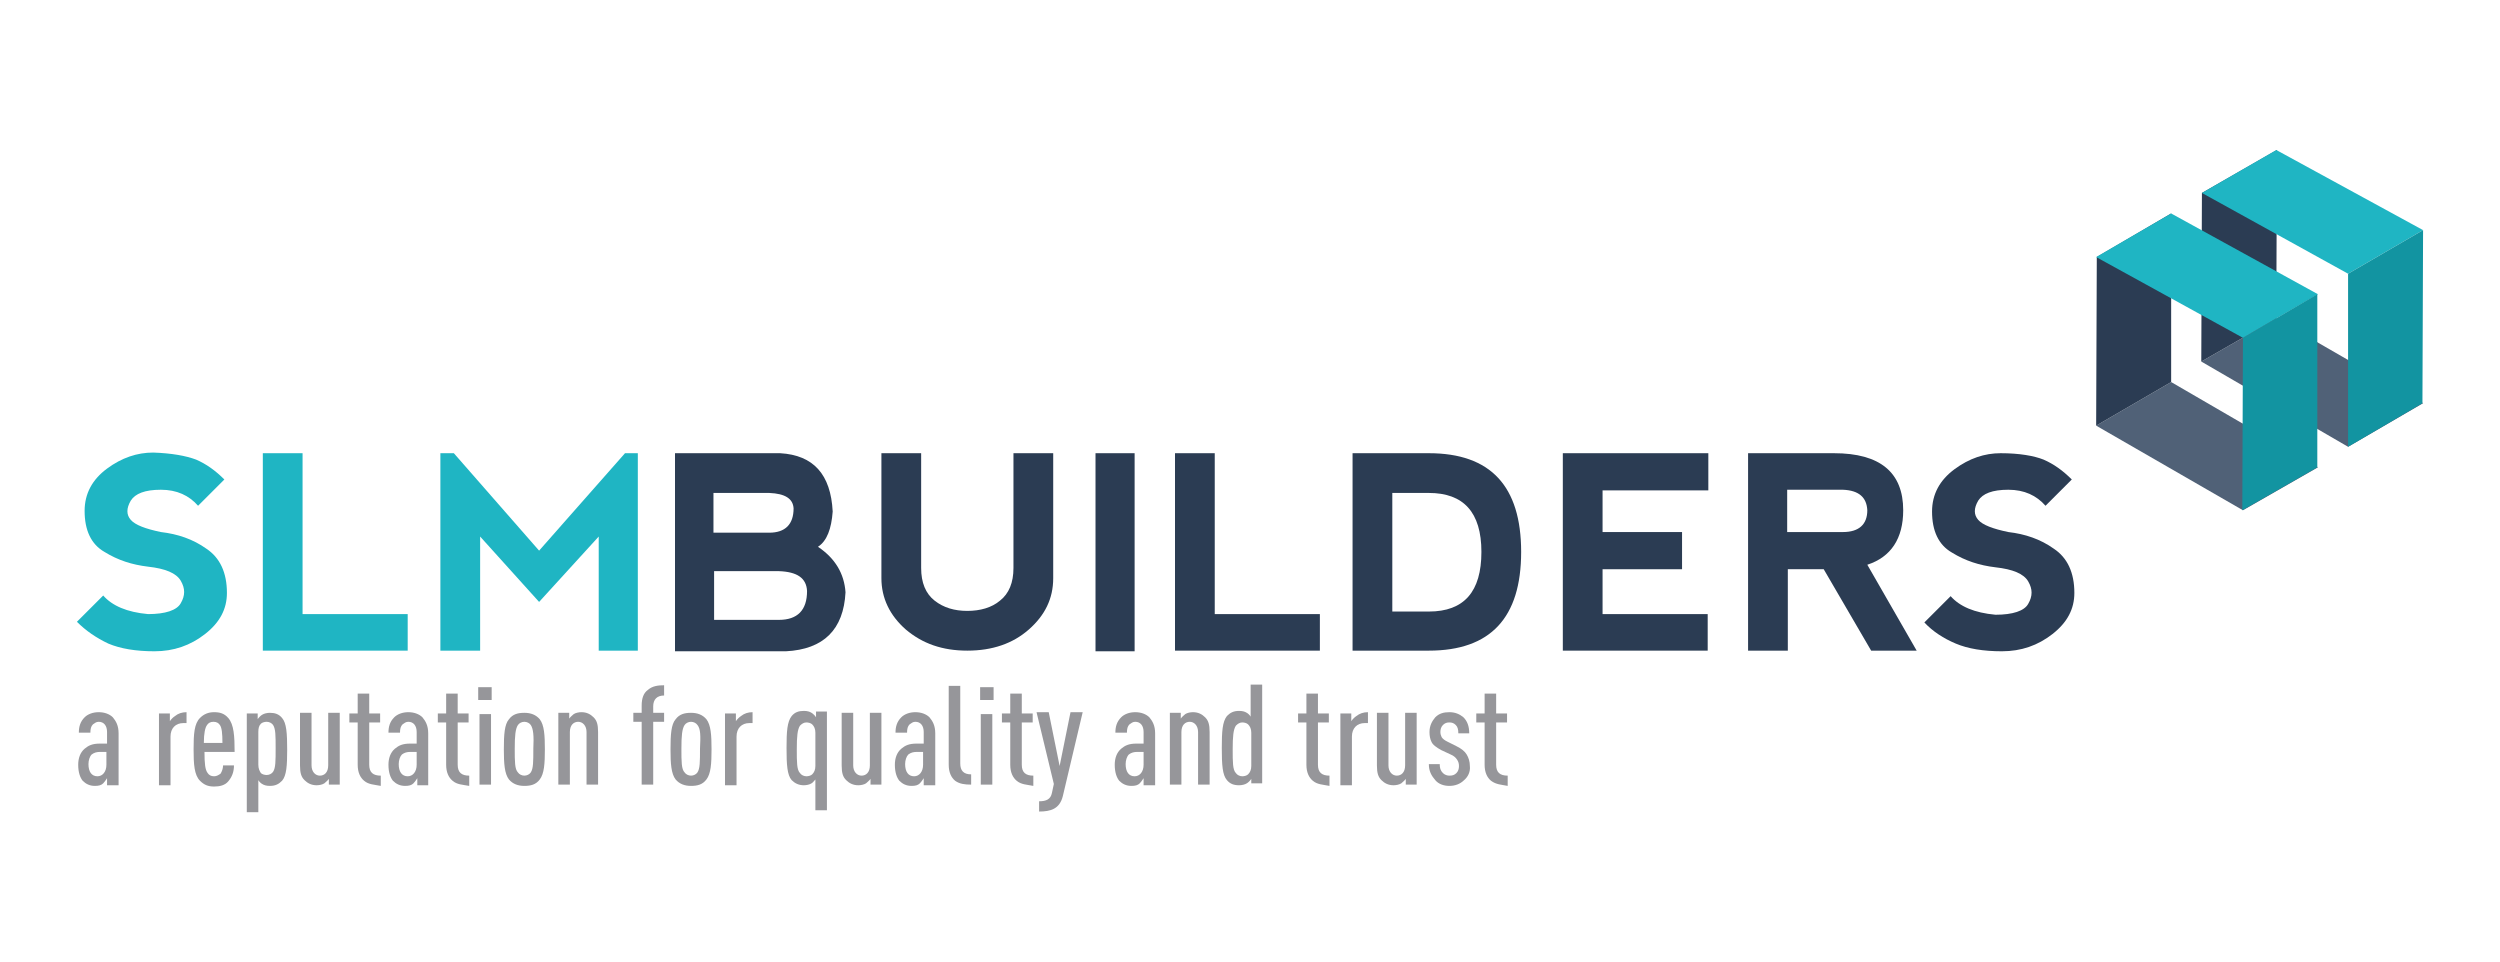
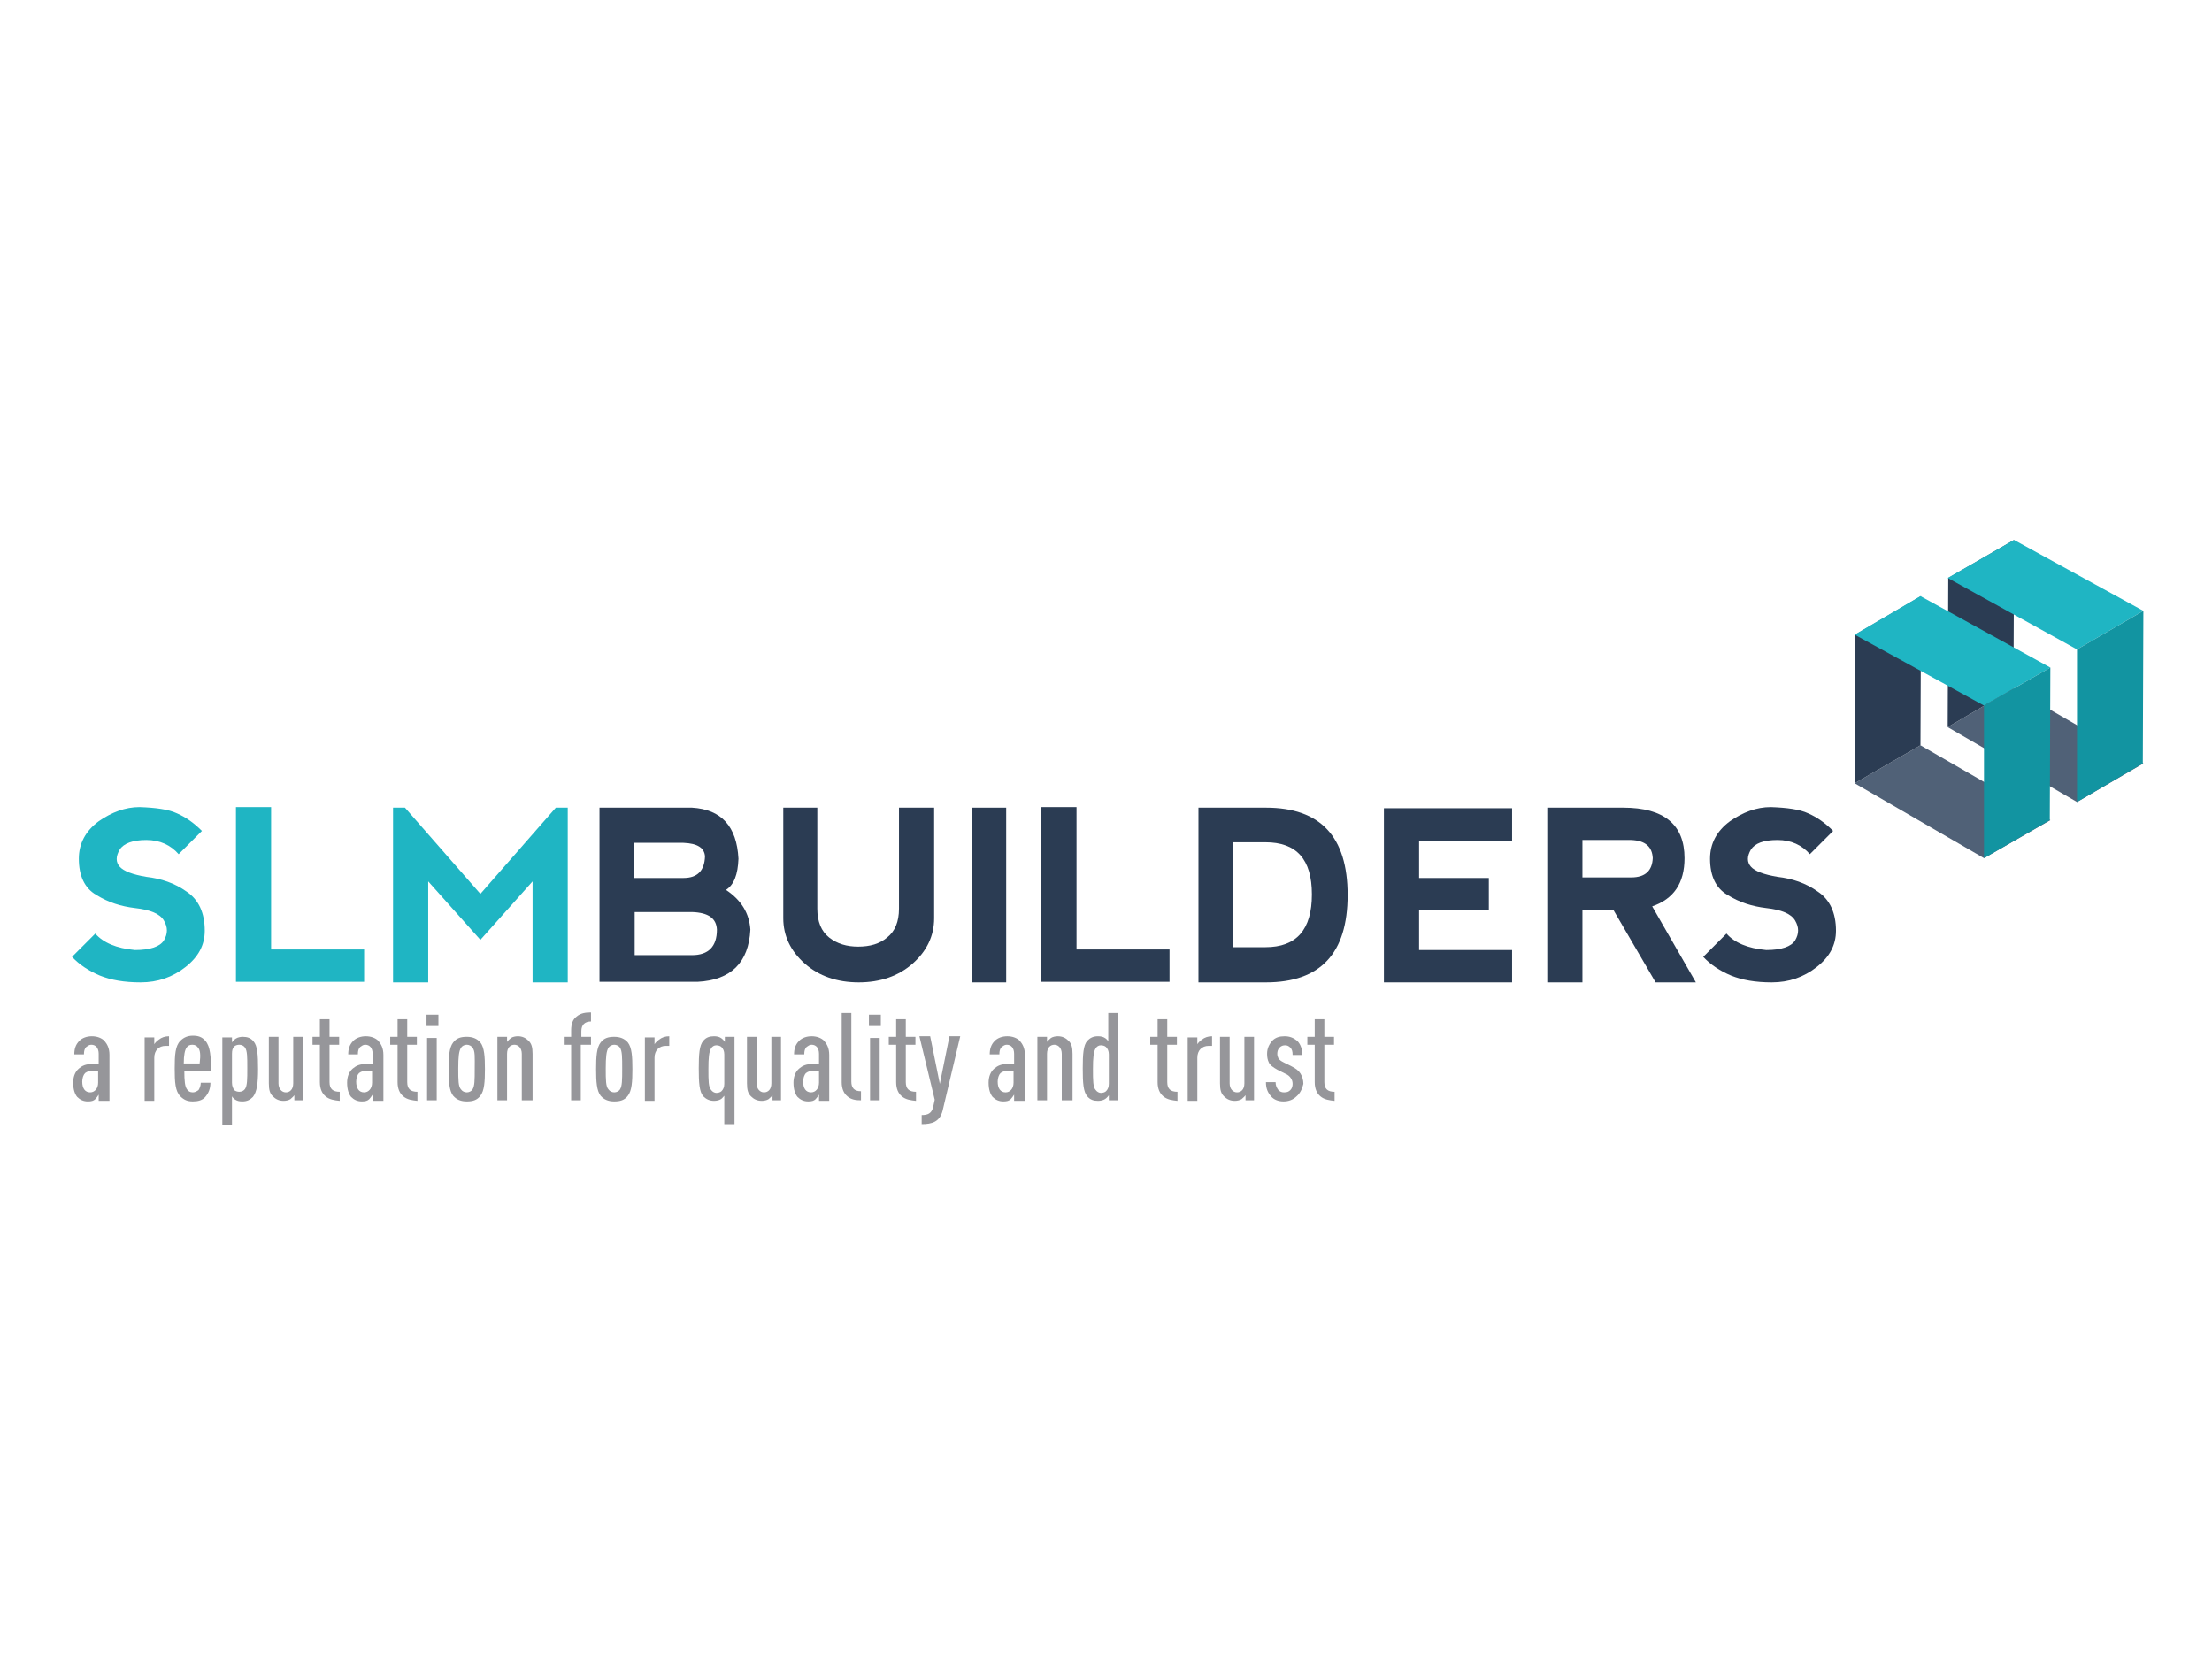
- <svg xmlns="http://www.w3.org/2000/svg" version="1.1" id="sponsor-logo_slm-builders" x="0px" y="0px" width="390px" height="150px" viewBox="0 0 390 150" enable-background="new 0 0 390 150" xml:space="preserve">
-   <polygon fill="#506177" points="343.4,56.4 355.1,49.7 378,62.9 366.3,69.7 " />
-   <polygon fill="#2B3C53" points="343.5,30.1 355.2,23.4 355.1,49.7 343.4,56.4 " />
-   <polygon fill="#1FB5C3" points="343.5,30.1 355.1,23.4 378,35.9 366.3,42.7 " />
-   <polygon fill="#1294A1" points="366.3,42.7 378,35.9 377.9,62.9 366.3,69.7 " />
-   <polygon fill="#506177" points="327,66.4 338.7,59.6 361.6,72.9 349.9,79.6 " />
-   <polygon fill="#2B3C53" points="327.1,40.1 338.7,33.3 338.7,59.6 327,66.4 " />
-   <polygon fill="#1FB5C3" points="327,40.1 338.7,33.3 361.6,45.9 349.9,52.7 " />
-   <polygon fill="#1294A1" points="349.9,52.7 361.5,45.9 361.5,72.9 349.8,79.6 " />
+ <svg xmlns="http://www.w3.org/2000/svg" version="1.1" id="SLM_Builders" x="0px" y="0px" viewBox="0 0 390 292.5" enable-background="new 0 0 390 292.5" xml:space="preserve">
  <g>
-     <path fill="#1FB5C3" d="M30.6,71.7c1.6,0.7,3,1.7,4.4,3.1l-4.1,4.1c-1.4-1.6-3.3-2.5-5.8-2.5c-2.5,0-4,0.6-4.7,1.7   c-0.7,1.2-0.7,2.2,0,3c0.7,0.8,2.3,1.4,4.7,1.9c2.6,0.3,5,1.1,7.1,2.6c2.1,1.4,3.2,3.7,3.2,6.9c0,2.5-1.1,4.6-3.4,6.4   c-2.3,1.8-4.9,2.7-7.9,2.7c-2.9,0-5.3-0.4-7.2-1.2C15,99.5,13.4,98.4,12,97l4.1-4.1c1.4,1.6,3.7,2.6,7,2.9c2.7,0,4.5-0.6,5.1-1.7   c0.7-1.2,0.7-2.3,0-3.5c-0.7-1.2-2.4-1.9-5.1-2.2c-2.5-0.3-4.7-1-6.8-2.3c-2.1-1.2-3.1-3.4-3.1-6.4c0-2.7,1.2-4.9,3.5-6.6   c2.3-1.7,4.7-2.5,7.2-2.5C26.8,70.7,29,71.1,30.6,71.7" />
-     <polygon fill="#1FB5C3" points="47.2,70.7 47.2,95.8 63.6,95.8 63.6,101.5 41,101.5 41,70.7  " />
-     <polygon fill="#1FB5C3" points="68.7,101.5 68.7,70.7 70.8,70.7 84.1,85.9 97.5,70.7 99.5,70.7 99.5,101.5 93.4,101.5 93.4,83.7    84.1,93.9 74.9,83.7 74.9,101.5  " />
-     <path fill="#2B3C53" d="M127.6,85.3c2.7,1.8,4.1,4.2,4.3,7.1c-0.3,5.8-3.4,8.9-9.3,9.2l-17.3,0V70.7h16.4c5.2,0.3,7.9,3.3,8.2,9.1   C129.7,82.5,129,84.4,127.6,85.3 M111.4,83.1h8.6c2.5,0,3.8-1.3,3.8-3.8c-0.1-1.5-1.3-2.3-3.8-2.4h-8.7V83.1z M111.4,96.7h10.1   c2.9,0,4.4-1.5,4.4-4.5c-0.1-2-1.5-3-4.4-3.1h-10.1V96.7z" />
-     <path fill="#2B3C53" d="M143.7,70.7v17.9c0,2.3,0.7,4,2.1,5.1c1.4,1.1,3.1,1.6,5.1,1.6s3.8-0.5,5.1-1.6c1.4-1.1,2.1-2.8,2.1-5.1   V70.7h6.2v19.5c0,3.2-1.3,5.8-3.8,8c-2.5,2.2-5.7,3.3-9.6,3.3s-7-1.1-9.6-3.3c-2.5-2.2-3.8-4.9-3.8-8V70.7H143.7z" />
-     <rect x="170.9" y="70.7" fill="#2B3C53" width="6.1" height="30.9" />
-     <polygon fill="#2B3C53" points="189.5,70.7 189.5,95.8 205.9,95.8 205.9,101.5 183.3,101.5 183.3,70.7  " />
-     <path fill="#2B3C53" d="M211,101.5V70.7h11.9c9.6,0,14.4,5.1,14.4,15.4c0,10.3-4.8,15.4-14.4,15.4H211z M222.9,95.4   c5.5,0,8.2-3.1,8.2-9.3c0-6.2-2.8-9.2-8.2-9.2h-5.7v18.5H222.9z" />
-     <polygon fill="#2B3C53" points="243.8,101.5 243.8,70.7 266.5,70.7 266.5,76.5 250,76.5 250,83 262.4,83 262.4,88.8 250,88.8    250,95.8 266.4,95.8 266.4,101.5  " />
-     <path fill="#2B3C53" d="M291.3,88.1l7.7,13.4h-7.1l-7.4-12.7h-5.6v12.7h-6.2V70.7h13.4c7.2,0,10.8,3,10.8,8.9   C296.9,84,295,86.9,291.3,88.1 M278.9,83h8.6c2.5,0,3.8-1.2,3.8-3.4c-0.1-2-1.3-3.1-3.8-3.2h-8.7V83z" />
-     <path fill="#2B3C53" d="M318.8,71.7c1.6,0.7,3,1.7,4.4,3.1l-4.1,4.1c-1.4-1.6-3.3-2.5-5.8-2.5c-2.5,0-4,0.6-4.7,1.7   c-0.7,1.2-0.7,2.2,0,3c0.7,0.8,2.3,1.4,4.7,1.9c2.6,0.3,5,1.1,7.1,2.6c2.1,1.4,3.2,3.7,3.2,6.9c0,2.5-1.1,4.6-3.4,6.4   c-2.3,1.8-4.9,2.7-7.9,2.7c-2.9,0-5.3-0.4-7.2-1.2c-1.9-0.8-3.6-1.9-4.9-3.3l4.1-4.1c1.4,1.6,3.7,2.6,7,2.9c2.7,0,4.5-0.6,5.1-1.7   c0.7-1.2,0.7-2.3,0-3.5c-0.7-1.2-2.4-1.9-5.1-2.2c-2.5-0.3-4.7-1-6.8-2.3c-2.1-1.2-3.1-3.4-3.1-6.4c0-2.7,1.2-4.9,3.5-6.6   c2.3-1.7,4.7-2.5,7.2-2.5C315,70.7,317.3,71.1,318.8,71.7" />
-     <path fill="#96969A" d="M16.7,122.4v-1c-0.2,0.3-0.4,0.6-0.6,0.8c-0.3,0.3-0.7,0.4-1.3,0.4c-0.8,0-1.4-0.3-1.9-0.8   c-0.4-0.5-0.7-1.3-0.7-2.5c0-1,0.3-1.9,1-2.5c0.6-0.5,1.2-0.8,2.4-0.8h1.1v-1.8c0-1-0.5-1.6-1.3-1.6c-0.4,0-0.6,0.2-0.9,0.4   c-0.3,0.3-0.4,0.7-0.4,1.3h-1.8c0-0.9,0.2-1.7,0.9-2.4c0.5-0.5,1.3-0.8,2.2-0.8c0.9,0,1.7,0.3,2.2,0.8c0.5,0.6,0.9,1.3,0.9,2.5v8.1   H16.7z M16.6,117.3h-1c-0.5,0-0.9,0.1-1.3,0.4c-0.3,0.3-0.5,0.9-0.5,1.5c0,1.2,0.5,1.9,1.4,1.9c0.8,0,1.4-0.7,1.4-1.8V117.3z" />
-     <path fill="#96969A" d="M28.6,112.8c-1.2,0-2,0.8-2,2.1v7.6h-1.8v-11.2h1.7v1.2c0.2-0.3,0.5-0.6,0.8-0.8c0.5-0.4,1.1-0.6,1.8-0.6   v1.7H28.6z" />
-     <path fill="#96969A" d="M31.9,117.3c0,1.8,0.1,2.8,0.5,3.3c0.2,0.3,0.5,0.5,1,0.5c0.4,0,0.7-0.2,1-0.4c0.2-0.3,0.4-0.8,0.4-1.3h1.7   c0,1-0.3,1.8-0.9,2.5c-0.5,0.6-1.3,0.8-2.2,0.8c-1,0-1.6-0.3-2.2-0.9c-0.9-0.9-1-2.6-1-4.9c0-2.4,0.1-4,1-4.9   c0.6-0.6,1.3-0.9,2.2-0.9c0.9,0,1.6,0.2,2.2,0.9c0.9,1,1,2.9,1,5.3H31.9z M34.3,113.1c-0.2-0.3-0.5-0.5-1-0.5s-0.8,0.2-1,0.5   c-0.3,0.4-0.5,1.3-0.5,2.8h2.9C34.7,114.4,34.6,113.5,34.3,113.1" />
-     <path fill="#96969A" d="M44,121.8c-0.5,0.5-1,0.8-1.9,0.8c-0.5,0-0.9-0.1-1.2-0.3c-0.2-0.1-0.5-0.4-0.6-0.6v5h-1.8v-15.4h1.7v0.9   c0.1-0.2,0.5-0.6,0.7-0.7c0.3-0.2,0.8-0.3,1.2-0.3c0.8,0,1.4,0.2,1.9,0.8c0.7,0.8,0.8,2.4,0.8,5C44.8,119.4,44.7,121,44,121.8    M42.6,113.1c-0.2-0.3-0.6-0.5-1-0.5c-0.3,0-0.7,0.1-0.9,0.3c-0.3,0.3-0.4,0.7-0.4,1.3v5.1c0,0.6,0.2,1,0.4,1.3   c0.2,0.2,0.6,0.3,0.9,0.3c0.4,0,0.8-0.2,1-0.5c0.4-0.6,0.4-1.7,0.4-3.7C43,114.8,43,113.7,42.6,113.1" />
-     <path fill="#96969A" d="M51.3,122.4v-0.9c-0.2,0.3-0.5,0.5-0.7,0.7c-0.3,0.2-0.8,0.3-1.2,0.3c-0.8,0-1.4-0.3-1.9-0.8   c-0.5-0.5-0.7-1.1-0.7-2.3v-8.2h1.8v8.2c0,1,0.6,1.6,1.3,1.6s1.3-0.5,1.3-1.6v-8.2H53v11.2H51.3z" />
-     <path fill="#96969A" d="M56.8,121.8c-0.6-0.5-1-1.3-1-2.5v-6.6h-1.3v-1.4h1.3v-3.1h1.8v3.1h1.7v1.4h-1.7v6.6c0,1.2,0.6,1.7,1.8,1.7   v1.6C58.4,122.4,57.5,122.4,56.8,121.8" />
-     <path fill="#96969A" d="M65.1,122.4v-1c-0.2,0.3-0.4,0.6-0.6,0.8c-0.3,0.3-0.7,0.4-1.3,0.4c-0.8,0-1.4-0.3-1.9-0.8   c-0.4-0.5-0.7-1.3-0.7-2.5c0-1,0.3-1.9,1-2.5c0.6-0.5,1.2-0.8,2.4-0.8H65v-1.8c0-1-0.5-1.6-1.3-1.6c-0.4,0-0.6,0.2-0.9,0.4   c-0.3,0.3-0.4,0.7-0.4,1.3h-1.8c0-0.9,0.2-1.7,0.9-2.4c0.5-0.5,1.3-0.8,2.2-0.8c0.9,0,1.7,0.3,2.2,0.8c0.5,0.6,0.9,1.3,0.9,2.5v8.1   H65.1z M65,117.3h-1c-0.5,0-0.9,0.1-1.3,0.4c-0.3,0.3-0.5,0.9-0.5,1.5c0,1.2,0.5,1.9,1.4,1.9c0.8,0,1.4-0.7,1.4-1.8V117.3z" />
-     <path fill="#96969A" d="M70.6,121.8c-0.6-0.5-1-1.3-1-2.5v-6.6h-1.3v-1.4h1.3v-3.1h1.8v3.1h1.7v1.4h-1.7v6.6c0,1.2,0.6,1.7,1.8,1.7   v1.6C72.1,122.4,71.3,122.4,70.6,121.8" />
-     <path fill="#96969A" d="M74.6,107.2h2.1v2h-2.1V107.2z M74.8,111.4h1.8v11h-1.8V111.4z" />
-     <path fill="#96969A" d="M84.2,121.6c-0.6,0.8-1.4,1-2.4,1c-1,0-1.8-0.3-2.4-1c-0.7-0.9-0.8-2.5-0.8-4.7c0-2.3,0.1-3.9,0.8-4.7   c0.6-0.8,1.4-1,2.4-1c1,0,1.8,0.3,2.4,1c0.7,0.9,0.8,2.5,0.8,4.7C85,119.1,84.9,120.7,84.2,121.6 M82.8,113.1   c-0.2-0.3-0.6-0.5-1-0.5c-0.4,0-0.8,0.2-1,0.5c-0.4,0.6-0.5,1.7-0.5,3.7c0,2,0,3.2,0.5,3.7c0.2,0.3,0.6,0.5,1,0.5   c0.4,0,0.8-0.2,1-0.5c0.4-0.6,0.4-1.7,0.4-3.7C83.3,114.8,83.2,113.7,82.8,113.1" />
-     <path fill="#96969A" d="M91.5,122.4v-8.2c0-1-0.6-1.6-1.3-1.6s-1.3,0.5-1.3,1.6v8.2h-1.8v-11.2h1.7v0.9c0.2-0.3,0.5-0.5,0.7-0.7   c0.3-0.2,0.8-0.3,1.2-0.3c0.8,0,1.4,0.3,1.9,0.8c0.5,0.5,0.7,1.1,0.7,2.3v8.2H91.5z" />
-     <path fill="#96969A" d="M101.9,112.6v9.8h-1.8v-9.8h-1.3v-1.4h1.3v-1.1c0-1.2,0.3-2,1-2.5c0.7-0.6,1.6-0.7,2.5-0.7v1.6   c-1.1,0-1.7,0.6-1.7,1.7v1h1.7v1.4H101.9z" />
-     <path fill="#96969A" d="M110.2,121.6c-0.6,0.8-1.4,1-2.4,1c-1,0-1.8-0.3-2.4-1c-0.7-0.9-0.8-2.5-0.8-4.7c0-2.3,0.1-3.9,0.8-4.7   c0.6-0.8,1.4-1,2.4-1c1,0,1.8,0.3,2.4,1c0.7,0.9,0.8,2.5,0.8,4.7C111,119.1,110.9,120.7,110.2,121.6 M108.8,113.1   c-0.2-0.3-0.6-0.5-1-0.5s-0.8,0.2-1,0.5c-0.4,0.6-0.5,1.7-0.5,3.7c0,2,0,3.2,0.5,3.7c0.2,0.3,0.6,0.5,1,0.5s0.8-0.2,1-0.5   c0.4-0.6,0.4-1.7,0.4-3.7C109.3,114.8,109.3,113.7,108.8,113.1" />
-     <path fill="#96969A" d="M116.9,112.8c-1.2,0-2,0.8-2,2.1v7.6h-1.8v-11.2h1.7v1.2c0.2-0.3,0.5-0.6,0.8-0.8c0.5-0.4,1.1-0.6,1.8-0.6   v1.7H116.9z" />
-     <path fill="#96969A" d="M127.2,126.6v-5c-0.2,0.2-0.4,0.5-0.6,0.6c-0.3,0.2-0.8,0.3-1.2,0.3c-0.8,0-1.4-0.3-1.9-0.8   c-0.7-0.8-0.8-2.4-0.8-5c0-2.6,0.1-4.1,0.8-5c0.5-0.6,1.1-0.8,1.9-0.8c0.5,0,0.9,0.1,1.2,0.3c0.2,0.1,0.6,0.5,0.7,0.7v-0.9h1.7   v15.4H127.2z M127.2,114.3c0-0.6-0.2-1-0.5-1.3c-0.2-0.2-0.6-0.3-0.9-0.3c-0.4,0-0.7,0.2-1,0.5c-0.4,0.6-0.5,1.7-0.5,3.7   c0,2,0,3.2,0.5,3.7c0.2,0.3,0.6,0.5,1,0.5c0.3,0,0.7-0.1,0.9-0.3c0.3-0.3,0.5-0.7,0.5-1.3V114.3z" />
-     <path fill="#96969A" d="M135.8,122.4v-0.9c-0.2,0.3-0.5,0.5-0.7,0.7c-0.3,0.2-0.8,0.3-1.2,0.3c-0.8,0-1.4-0.3-1.9-0.8   c-0.5-0.5-0.7-1.1-0.7-2.3v-8.2h1.8v8.2c0,1,0.6,1.6,1.3,1.6s1.3-0.5,1.3-1.6v-8.2h1.8v11.2H135.8z" />
-     <path fill="#96969A" d="M144.1,122.4v-1c-0.2,0.3-0.4,0.6-0.6,0.8c-0.3,0.3-0.7,0.4-1.3,0.4c-0.8,0-1.4-0.3-1.9-0.8   c-0.4-0.5-0.7-1.3-0.7-2.5c0-1,0.3-1.9,1-2.5c0.6-0.5,1.2-0.8,2.4-0.8h1.1v-1.8c0-1-0.5-1.6-1.3-1.6c-0.4,0-0.6,0.2-0.9,0.4   c-0.3,0.3-0.4,0.7-0.4,1.3h-1.8c0-0.9,0.2-1.7,0.9-2.4c0.5-0.5,1.3-0.8,2.2-0.8c0.9,0,1.7,0.3,2.2,0.8c0.5,0.6,0.9,1.3,0.9,2.5v8.1   H144.1z M144,117.3h-1c-0.5,0-0.9,0.1-1.3,0.4c-0.3,0.3-0.5,0.9-0.5,1.5c0,1.2,0.5,1.9,1.4,1.9c0.8,0,1.4-0.7,1.4-1.8V117.3z" />
-     <path fill="#96969A" d="M149,121.8c-0.6-0.5-1-1.3-1-2.5V107h1.8v12.1c0,1.1,0.5,1.7,1.7,1.7v1.6   C150.5,122.4,149.7,122.3,149,121.8" />
-     <path fill="#96969A" d="M152.9,107.2h2.1v2h-2.1V107.2z M153,111.4h1.8v11H153V111.4z" />
-     <path fill="#96969A" d="M158.6,121.8c-0.6-0.5-1-1.3-1-2.5v-6.6h-1.3v-1.4h1.3v-3.1h1.8v3.1h1.7v1.4h-1.7v6.6   c0,1.2,0.6,1.7,1.8,1.7v1.6C160.2,122.4,159.3,122.4,158.6,121.8" />
-     <path fill="#96969A" d="M165.8,124.2c-0.5,2-1.9,2.4-3.7,2.4v-1.6c1.1,0,1.8-0.3,2-1.3l0.3-1.4l-2.7-11.2h1.9l1.7,8.4l1.7-8.4h1.9   L165.8,124.2z" />
-     <path fill="#96969A" d="M178.4,122.4v-1c-0.2,0.3-0.4,0.6-0.6,0.8c-0.3,0.3-0.7,0.4-1.3,0.4c-0.8,0-1.4-0.3-1.9-0.8   c-0.4-0.5-0.7-1.3-0.7-2.5c0-1,0.3-1.9,1-2.5c0.6-0.5,1.2-0.8,2.4-0.8h1.1v-1.8c0-1-0.5-1.6-1.3-1.6c-0.4,0-0.6,0.2-0.9,0.4   c-0.3,0.3-0.4,0.7-0.4,1.3H174c0-0.9,0.2-1.7,0.9-2.4c0.5-0.5,1.3-0.8,2.2-0.8c0.9,0,1.7,0.3,2.2,0.8c0.5,0.6,0.9,1.3,0.9,2.5v8.1   H178.4z M178.4,117.3h-1c-0.5,0-0.9,0.1-1.3,0.4c-0.3,0.3-0.5,0.9-0.5,1.5c0,1.2,0.5,1.9,1.4,1.9c0.8,0,1.4-0.7,1.4-1.8V117.3z" />
-     <path fill="#96969A" d="M186.9,122.4v-8.2c0-1-0.6-1.6-1.3-1.6s-1.3,0.5-1.3,1.6v8.2h-1.8v-11.2h1.7v0.9c0.2-0.3,0.5-0.5,0.7-0.7   c0.3-0.2,0.8-0.3,1.2-0.3c0.8,0,1.4,0.3,1.9,0.8c0.5,0.5,0.7,1.1,0.7,2.3v8.2H186.9z" />
-     <path fill="#96969A" d="M195.2,122.4v-0.9c-0.1,0.2-0.5,0.6-0.7,0.7c-0.3,0.2-0.8,0.3-1.2,0.3c-0.8,0-1.4-0.2-1.9-0.8   c-0.7-0.8-0.8-2.4-0.8-5c0-2.6,0.1-4.1,0.8-5c0.5-0.5,1-0.8,1.9-0.8c0.5,0,0.9,0.1,1.2,0.3c0.2,0.1,0.5,0.4,0.6,0.6v-5h1.8v15.4   H195.2z M195.2,114.3c0-0.6-0.2-1-0.5-1.3c-0.2-0.2-0.6-0.3-0.9-0.3c-0.4,0-0.7,0.2-1,0.5c-0.4,0.6-0.5,1.7-0.5,3.7   c0,2,0,3.2,0.5,3.7c0.2,0.3,0.6,0.5,1,0.5c0.3,0,0.7-0.1,0.9-0.3c0.3-0.3,0.5-0.7,0.5-1.3V114.3z" />
-     <path fill="#96969A" d="M204.8,121.8c-0.6-0.5-1-1.3-1-2.5v-6.6h-1.3v-1.4h1.3v-3.1h1.8v3.1h1.7v1.4h-1.7v6.6   c0,1.2,0.6,1.7,1.8,1.7v1.6C206.4,122.4,205.5,122.4,204.8,121.8" />
-     <path fill="#96969A" d="M212.9,112.8c-1.2,0-2,0.8-2,2.1v7.6h-1.8v-11.2h1.7v1.2c0.2-0.3,0.5-0.6,0.8-0.8c0.5-0.4,1.1-0.6,1.8-0.6   v1.7H212.9z" />
-     <path fill="#96969A" d="M219.3,122.4v-0.9c-0.2,0.3-0.5,0.5-0.7,0.7c-0.3,0.2-0.8,0.3-1.2,0.3c-0.8,0-1.4-0.3-1.9-0.8   c-0.5-0.5-0.7-1.1-0.7-2.3v-8.2h1.8v8.2c0,1,0.6,1.6,1.3,1.6s1.3-0.5,1.3-1.6v-8.2h1.8v11.2H219.3z" />
-     <path fill="#96969A" d="M228.4,121.7c-0.6,0.6-1.4,0.9-2.3,0.9c-0.9,0-1.7-0.3-2.2-0.9c-0.6-0.7-1-1.4-1-2.5h1.7   c0,0.6,0.1,1,0.5,1.4c0.3,0.3,0.7,0.4,1,0.4c0.5,0,0.8-0.1,1.1-0.4c0.3-0.3,0.4-0.7,0.4-1.1c0-0.4-0.1-0.7-0.3-1   c-0.2-0.3-0.5-0.6-1-0.8l-1.5-0.7c-0.7-0.4-1.3-0.8-1.5-1.3c-0.2-0.4-0.3-0.9-0.3-1.5c0-1,0.4-1.7,0.9-2.3c0.6-0.6,1.3-0.8,2.2-0.8   c0.9,0,1.6,0.3,2.2,0.8c0.6,0.6,0.9,1.4,0.9,2.5h-1.7c0-0.6-0.1-1-0.4-1.3c-0.3-0.3-0.6-0.4-1-0.4c-0.4,0-0.7,0.1-1,0.4   c-0.3,0.3-0.4,0.7-0.4,1.1c0,0.3,0.1,0.6,0.2,0.8c0.2,0.3,0.5,0.5,0.9,0.7l1.4,0.7c0.8,0.4,1.3,0.8,1.6,1.3   c0.3,0.5,0.5,1.1,0.5,1.8C229.4,120.4,229,121.2,228.4,121.7" />
-     <path fill="#96969A" d="M232.6,121.8c-0.6-0.5-1-1.3-1-2.5v-6.6h-1.3v-1.4h1.3v-3.1h1.8v3.1h1.7v1.4h-1.7v6.6   c0,1.2,0.6,1.7,1.8,1.7v1.6C234.2,122.4,233.4,122.4,232.6,121.8" />
+     <g>
+       <g>
+         <g>
+           <g enable-background="new    ">
+             <g>
+               <polygon fill="#506177" points="343.4,128.2 355,121.4 377.9,134.6 366.2,141.4       " />
+             </g>
+             <g>
+               <polygon fill="#2B3C53" points="343.5,101.9 355.1,95.2 355,121.4 343.4,128.2       " />
+             </g>
+             <g>
+               <polygon fill="#1FB5C3" points="343.4,101.9 355.1,95.2 377.9,107.7 366.2,114.5       " />
+             </g>
+             <g>
+               <polygon fill="#1294A1" points="366.2,114.5 377.9,107.7 377.8,134.6 366.2,141.4       " />
+             </g>
+           </g>
+         </g>
+         <g>
+           <g enable-background="new    ">
+             <g>
+               <polygon fill="#506177" points="327,138.1 338.6,131.4 361.5,144.6 349.8,151.3       " />
+             </g>
+             <g>
+               <polygon fill="#2B3C53" points="327.1,111.9 338.7,105.1 338.6,131.4 327,138.1       " />
+             </g>
+             <g>
+               <polygon fill="#1FB5C3" points="327,111.9 338.6,105.1 361.5,117.7 349.8,124.4       " />
+             </g>
+             <g>
+               <polygon fill="#1294A1" points="349.8,124.4 361.5,117.7 361.4,144.6 349.8,151.3       " />
+             </g>
+           </g>
+         </g>
+       </g>
+       <g>
+         <path fill="#1FB5C3" d="M31.2,143.4c1.6,0.7,3,1.7,4.4,3.1l-4.1,4.1c-1.4-1.6-3.3-2.5-5.7-2.5s-4,0.6-4.7,1.7     c-0.7,1.2-0.7,2.2,0,3c0.7,0.8,2.3,1.4,4.7,1.8c2.6,0.3,5,1.1,7.1,2.6c2.1,1.4,3.2,3.7,3.2,6.9c0,2.5-1.1,4.6-3.4,6.4     c-2.3,1.8-4.9,2.7-7.9,2.7c-2.9,0-5.2-0.4-7.2-1.2c-1.9-0.8-3.6-1.9-4.9-3.3l4.1-4.1c1.4,1.6,3.7,2.6,7,2.9     c2.7,0,4.4-0.6,5.1-1.7c0.7-1.2,0.7-2.3,0-3.5c-0.7-1.2-2.4-1.9-5.1-2.2c-2.5-0.3-4.7-1-6.8-2.3c-2.1-1.2-3.1-3.4-3.1-6.4     c0-2.7,1.2-4.9,3.5-6.6c2.3-1.6,4.7-2.5,7.2-2.5C27.5,142.4,29.7,142.7,31.2,143.4z" />
+         <path fill="#1FB5C3" d="M47.8,142.4v25h16.4v5.7H41.6v-30.8H47.8z" />
+         <path fill="#1FB5C3" d="M69.3,173.2v-30.8h2.1l13.3,15.2L98,142.4h2.1v30.8h-6.2l0-17.8l-9.2,10.3l-9.2-10.3v17.8H69.3z" />
+         <path fill="#2B3C53" d="M128,156.9c2.7,1.8,4.1,4.1,4.3,7c-0.3,5.8-3.4,8.9-9.3,9.2l-17.3,0v-30.7H122c5.2,0.3,7.9,3.3,8.2,9     C130.1,154.2,129.4,156,128,156.9z M111.9,154.8h8.6c2.5,0,3.7-1.3,3.8-3.8c-0.1-1.5-1.3-2.3-3.8-2.4h-8.7V154.8z M111.9,168.4     h10.1c2.9,0,4.4-1.5,4.4-4.5c-0.1-2-1.5-3-4.4-3.1h-10.1V168.4z" />
+         <path fill="#2B3C53" d="M144.1,142.4v17.8c0,2.3,0.7,4,2.1,5.1c1.4,1.1,3.1,1.6,5.1,1.6c2.1,0,3.8-0.5,5.1-1.6     c1.4-1.1,2.1-2.8,2.1-5.1v-17.8h6.2v19.5c0,3.1-1.3,5.8-3.8,8c-2.5,2.2-5.7,3.3-9.5,3.3s-7-1.1-9.5-3.3c-2.5-2.2-3.8-4.9-3.8-8     v-19.5H144.1z" />
+         <path fill="#2B3C53" d="M171.3,142.4h6.1v30.8h-6.1V142.4z" />
+         <path fill="#2B3C53" d="M189.8,142.4v25h16.4v5.7h-22.6v-30.8H189.8z" />
+         <path fill="#2B3C53" d="M211.3,173.2v-30.8h11.9c9.6,0,14.4,5.1,14.4,15.4c0,10.3-4.8,15.4-14.4,15.4H211.3z M223.1,167     c5.5,0,8.2-3.1,8.2-9.3c0-6.2-2.7-9.2-8.2-9.2h-5.7V167H223.1z" />
+         <path fill="#2B3C53" d="M244,173.2v-30.7l22.6,0v5.7h-16.4v6.6h12.3v5.7h-12.3v7h16.4v5.7H244z" />
+         <path fill="#2B3C53" d="M291.3,159.8l7.7,13.4h-7.1l-7.4-12.7H279v12.7h-6.2v-30.8h13.4c7.2,0,10.8,3,10.8,8.9     C297,155.7,295.1,158.5,291.3,159.8z M279,154.7h8.6c2.5,0,3.7-1.2,3.8-3.4c-0.1-2-1.3-3.1-3.8-3.2H279V154.7z" />
+         <path fill="#2B3C53" d="M318.8,143.4c1.6,0.7,3,1.7,4.4,3.1l-4.1,4.1c-1.4-1.6-3.3-2.5-5.7-2.5c-2.5,0-4,0.6-4.7,1.7     c-0.7,1.2-0.7,2.2,0,3c0.7,0.8,2.3,1.4,4.7,1.8c2.6,0.3,5,1.1,7.1,2.6c2.1,1.4,3.2,3.7,3.2,6.9c0,2.5-1.1,4.6-3.4,6.4     c-2.3,1.8-4.9,2.7-7.9,2.7c-2.9,0-5.2-0.4-7.2-1.2c-1.9-0.8-3.6-1.9-4.9-3.3l4.1-4.1c1.4,1.6,3.7,2.6,7,2.9     c2.7,0,4.4-0.6,5.1-1.7c0.7-1.2,0.7-2.3,0-3.5c-0.7-1.2-2.4-1.9-5.1-2.2c-2.5-0.3-4.7-1-6.8-2.3c-2.1-1.2-3.1-3.4-3.1-6.4     c0-2.7,1.2-4.9,3.5-6.6c2.3-1.6,4.7-2.5,7.2-2.5C315.1,142.4,317.3,142.7,318.8,143.4z" />
+       </g>
+     </g>
+     <g>
+       <path fill="#96969A" d="M17.4,194v-1c-0.2,0.3-0.4,0.6-0.6,0.8c-0.3,0.3-0.7,0.4-1.3,0.4c-0.8,0-1.4-0.3-1.9-0.8    c-0.4-0.5-0.7-1.3-0.7-2.5c0-1,0.3-1.9,1-2.5c0.6-0.5,1.2-0.8,2.4-0.8h1.1v-1.8c0-1-0.5-1.6-1.3-1.6c-0.4,0-0.6,0.2-0.9,0.4    c-0.3,0.3-0.4,0.7-0.4,1.3h-1.7c0-0.9,0.2-1.7,0.9-2.4c0.5-0.5,1.3-0.8,2.2-0.8c0.9,0,1.7,0.3,2.2,0.8c0.5,0.6,0.9,1.3,0.9,2.5    v8.1H17.4z M17.3,188.8h-1c-0.5,0-0.9,0.1-1.3,0.4c-0.3,0.3-0.5,0.9-0.5,1.5c0,1.2,0.5,1.9,1.4,1.9c0.8,0,1.4-0.7,1.4-1.7V188.8z" />
+       <path fill="#96969A" d="M29.2,184.4c-1.2,0-2,0.8-2,2.1v7.6h-1.7v-11.2h1.7v1.2c0.2-0.3,0.5-0.6,0.8-0.8c0.5-0.4,1.1-0.6,1.8-0.6    v1.7H29.2z" />
+       <path fill="#96969A" d="M32.5,188.8c0,1.8,0.1,2.8,0.5,3.3c0.2,0.3,0.5,0.5,1,0.5c0.4,0,0.7-0.2,1-0.4c0.2-0.3,0.4-0.8,0.4-1.3    h1.7c0,1-0.3,1.8-0.9,2.5c-0.5,0.6-1.3,0.8-2.2,0.8c-1,0-1.6-0.3-2.2-0.9c-0.9-0.9-1-2.5-1-4.9s0.1-4,1-4.9    c0.6-0.6,1.3-0.9,2.2-0.9c0.9,0,1.6,0.2,2.2,0.9c0.9,1,1,2.9,1,5.3H32.5z M34.9,184.7c-0.2-0.3-0.5-0.5-1-0.5    c-0.5,0-0.8,0.2-1,0.5c-0.3,0.4-0.5,1.3-0.5,2.8h2.8C35.4,186,35.3,185.1,34.9,184.7z" />
+       <path fill="#96969A" d="M44.6,193.4c-0.5,0.5-1,0.8-1.9,0.8c-0.5,0-0.9-0.1-1.2-0.3c-0.2-0.1-0.5-0.4-0.6-0.6v5h-1.7v-15.4h1.7    v0.9c0.1-0.2,0.5-0.6,0.7-0.7c0.3-0.2,0.8-0.3,1.2-0.3c0.8,0,1.4,0.2,1.9,0.8c0.7,0.8,0.8,2.4,0.8,4.9S45.3,192.5,44.6,193.4z     M43.2,184.7c-0.2-0.3-0.6-0.5-1-0.5c-0.3,0-0.7,0.1-0.9,0.3c-0.3,0.3-0.4,0.7-0.4,1.3v5.1c0,0.6,0.2,1,0.4,1.3    c0.2,0.2,0.6,0.3,0.9,0.3c0.4,0,0.8-0.2,1-0.5c0.4-0.6,0.4-1.7,0.4-3.7S43.6,185.3,43.2,184.7z" />
+       <path fill="#96969A" d="M51.9,194v-0.9c-0.2,0.3-0.5,0.5-0.7,0.7c-0.3,0.2-0.8,0.3-1.2,0.3c-0.8,0-1.4-0.3-1.9-0.8    c-0.5-0.5-0.7-1.1-0.7-2.3v-8.2h1.7v8.2c0,1,0.6,1.6,1.3,1.6c0.7,0,1.3-0.5,1.3-1.6v-8.2h1.7V194H51.9z" />
+       <path fill="#96969A" d="M57.4,193.3c-0.6-0.5-1-1.3-1-2.5v-6.6h-1.3v-1.4h1.3v-3.1h1.7v3.1h1.7v1.4h-1.7v6.6    c0,1.2,0.6,1.7,1.8,1.7v1.6C59,194,58.1,193.9,57.4,193.3z" />
+       <path fill="#96969A" d="M65.7,194v-1c-0.2,0.3-0.4,0.6-0.6,0.8c-0.3,0.3-0.7,0.4-1.3,0.4c-0.8,0-1.4-0.3-1.9-0.8    c-0.4-0.5-0.7-1.3-0.7-2.5c0-1,0.3-1.9,1-2.5c0.6-0.5,1.2-0.8,2.4-0.8h1.1v-1.8c0-1-0.5-1.6-1.3-1.6c-0.4,0-0.6,0.2-0.9,0.4    c-0.3,0.3-0.4,0.7-0.4,1.3h-1.7c0-0.9,0.2-1.7,0.9-2.4c0.5-0.5,1.3-0.8,2.2-0.8c0.9,0,1.7,0.3,2.2,0.8c0.5,0.6,0.9,1.3,0.9,2.5    v8.1H65.7z M65.6,188.8h-1c-0.5,0-0.9,0.1-1.3,0.4c-0.3,0.3-0.5,0.9-0.5,1.5c0,1.2,0.5,1.9,1.4,1.9c0.8,0,1.4-0.7,1.4-1.7V188.8z" />
+       <path fill="#96969A" d="M71.1,193.3c-0.6-0.5-1-1.3-1-2.5v-6.6h-1.3v-1.4h1.3v-3.1h1.7v3.1h1.7v1.4h-1.7v6.6    c0,1.2,0.6,1.7,1.8,1.7v1.6C72.7,194,71.8,193.9,71.1,193.3z" />
+       <path fill="#96969A" d="M75.2,180.9v-2h2.1v2H75.2z M75.3,194v-11h1.7v11H75.3z" />
+       <path fill="#96969A" d="M84.7,193.2c-0.6,0.8-1.4,1-2.4,1c-1,0-1.8-0.3-2.4-1c-0.7-0.9-0.8-2.5-0.8-4.7s0.1-3.8,0.8-4.7    c0.6-0.8,1.4-1,2.4-1c1,0,1.8,0.3,2.4,1c0.7,0.9,0.8,2.5,0.8,4.7S85.4,192.3,84.7,193.2z M83.3,184.7c-0.2-0.3-0.6-0.5-1-0.5    c-0.4,0-0.8,0.2-1,0.5c-0.4,0.6-0.5,1.7-0.5,3.7s0,3.2,0.5,3.7c0.2,0.3,0.6,0.5,1,0.5c0.4,0,0.8-0.2,1-0.5    c0.4-0.6,0.4-1.7,0.4-3.7S83.8,185.3,83.3,184.7z" />
+       <path fill="#96969A" d="M92,194v-8.2c0-1-0.6-1.6-1.3-1.6c-0.7,0-1.3,0.5-1.3,1.6v8.2h-1.7v-11.2h1.7v0.9c0.2-0.3,0.5-0.5,0.7-0.7    c0.3-0.2,0.8-0.3,1.2-0.3c0.8,0,1.4,0.3,1.9,0.8c0.5,0.5,0.7,1.1,0.7,2.3v8.2H92z" />
+       <path fill="#96969A" d="M102.4,184.2v9.8h-1.7v-9.8h-1.3v-1.4h1.3v-1.1c0-1.2,0.3-2,1-2.5c0.7-0.6,1.6-0.7,2.5-0.7v1.6    c-1.1,0-1.7,0.6-1.7,1.7v1h1.7v1.4H102.4z" />
+       <path fill="#96969A" d="M110.7,193.2c-0.6,0.8-1.4,1-2.4,1c-1,0-1.8-0.3-2.4-1c-0.7-0.9-0.8-2.5-0.8-4.7s0.1-3.8,0.8-4.7    c0.6-0.8,1.4-1,2.4-1c1,0,1.8,0.3,2.4,1c0.7,0.9,0.8,2.5,0.8,4.7S111.4,192.3,110.7,193.2z M109.3,184.7c-0.2-0.3-0.6-0.5-1-0.5    c-0.4,0-0.8,0.2-1,0.5c-0.4,0.6-0.5,1.7-0.5,3.7s0,3.2,0.5,3.7c0.2,0.3,0.6,0.5,1,0.5c0.4,0,0.8-0.2,1-0.5    c0.4-0.6,0.4-1.7,0.4-3.7S109.7,185.3,109.3,184.7z" />
+       <path fill="#96969A" d="M117.4,184.4c-1.2,0-2,0.8-2,2.1v7.6h-1.7v-11.2h1.7v1.2c0.2-0.3,0.5-0.6,0.8-0.8c0.5-0.4,1.1-0.6,1.8-0.6    v1.7H117.4z" />
+       <path fill="#96969A" d="M127.7,198.2v-5c-0.2,0.2-0.4,0.5-0.6,0.6c-0.3,0.2-0.8,0.3-1.2,0.3c-0.8,0-1.4-0.3-1.9-0.8    c-0.7-0.8-0.8-2.4-0.8-4.9s0.1-4.1,0.8-4.9c0.5-0.6,1.1-0.8,1.9-0.8c0.5,0,0.9,0.1,1.2,0.3c0.2,0.1,0.6,0.5,0.7,0.7v-0.9h1.7v15.4    H127.7z M127.7,185.9c0-0.6-0.2-1-0.5-1.3c-0.2-0.2-0.6-0.3-0.9-0.3c-0.4,0-0.7,0.2-0.9,0.5c-0.4,0.6-0.5,1.7-0.5,3.7    s0,3.2,0.5,3.7c0.2,0.3,0.6,0.5,0.9,0.5c0.3,0,0.7-0.1,0.9-0.3c0.3-0.3,0.5-0.7,0.5-1.3V185.9z" />
+       <path fill="#96969A" d="M136.2,194v-0.9c-0.2,0.3-0.5,0.5-0.7,0.7c-0.3,0.2-0.8,0.3-1.2,0.3c-0.8,0-1.4-0.3-1.9-0.8    c-0.5-0.5-0.7-1.1-0.7-2.3v-8.2h1.7v8.2c0,1,0.6,1.6,1.3,1.6c0.7,0,1.3-0.5,1.3-1.6v-8.2h1.7V194H136.2z" />
+       <path fill="#96969A" d="M144.4,194v-1c-0.2,0.3-0.4,0.6-0.6,0.8c-0.3,0.3-0.7,0.4-1.3,0.4c-0.8,0-1.4-0.3-1.9-0.8    c-0.4-0.5-0.7-1.3-0.7-2.5c0-1,0.3-1.9,1-2.5c0.6-0.5,1.2-0.8,2.4-0.8h1.1v-1.8c0-1-0.5-1.6-1.3-1.6c-0.4,0-0.6,0.2-0.9,0.4    c-0.3,0.3-0.4,0.7-0.4,1.3H140c0-0.9,0.2-1.7,0.9-2.4c0.5-0.5,1.3-0.8,2.2-0.8c0.9,0,1.7,0.3,2.2,0.8c0.5,0.6,0.9,1.3,0.9,2.5v8.1    H144.4z M144.4,188.8h-1c-0.5,0-0.9,0.1-1.3,0.4c-0.3,0.3-0.5,0.9-0.5,1.5c0,1.2,0.5,1.9,1.4,1.9c0.8,0,1.4-0.7,1.4-1.7V188.8z" />
+       <path fill="#96969A" d="M149.4,193.3c-0.6-0.5-1-1.3-1-2.5v-12.2h1.7v12.1c0,1.1,0.5,1.7,1.7,1.7v1.6    C150.9,194,150.1,193.9,149.4,193.3z" />
+       <path fill="#96969A" d="M153.2,180.9v-2h2.1v2H153.2z M153.4,194v-11h1.7v11H153.4z" />
+       <path fill="#96969A" d="M159,193.3c-0.6-0.5-1-1.3-1-2.5v-6.6h-1.3v-1.4h1.3v-3.1h1.7v3.1h1.7v1.4h-1.7v6.6c0,1.2,0.6,1.7,1.8,1.7    v1.6C160.6,194,159.7,193.9,159,193.3z" />
+       <path fill="#96969A" d="M166.2,195.8c-0.5,2-1.9,2.4-3.7,2.4v-1.6c1.1,0,1.7-0.3,2-1.3l0.3-1.4l-2.7-11.2h1.9l1.7,8.4l1.7-8.4h1.9    L166.2,195.8z" />
+       <path fill="#96969A" d="M178.8,194v-1c-0.2,0.3-0.4,0.6-0.6,0.8c-0.3,0.3-0.7,0.4-1.3,0.4c-0.8,0-1.4-0.3-1.9-0.8    c-0.4-0.5-0.7-1.3-0.7-2.5c0-1,0.3-1.9,1-2.5c0.6-0.5,1.2-0.8,2.4-0.8h1.1v-1.8c0-1-0.5-1.6-1.3-1.6c-0.4,0-0.6,0.2-0.9,0.4    c-0.3,0.3-0.4,0.7-0.4,1.3h-1.7c0-0.9,0.2-1.7,0.9-2.4c0.5-0.5,1.3-0.8,2.2-0.8c0.9,0,1.7,0.3,2.2,0.8c0.5,0.6,0.9,1.3,0.9,2.5    v8.1H178.8z M178.7,188.8h-1c-0.5,0-0.9,0.1-1.3,0.4c-0.3,0.3-0.5,0.9-0.5,1.5c0,1.2,0.5,1.9,1.4,1.9c0.8,0,1.4-0.7,1.4-1.7V188.8    z" />
+       <path fill="#96969A" d="M187.2,194v-8.2c0-1-0.6-1.6-1.3-1.6c-0.7,0-1.3,0.5-1.3,1.6v8.2h-1.7v-11.2h1.7v0.9    c0.2-0.3,0.5-0.5,0.7-0.7c0.3-0.2,0.8-0.3,1.2-0.3c0.8,0,1.4,0.3,1.9,0.8c0.5,0.5,0.7,1.1,0.7,2.3v8.2H187.2z" />
+       <path fill="#96969A" d="M195.5,194v-0.9c-0.1,0.2-0.5,0.6-0.7,0.7c-0.3,0.2-0.8,0.3-1.2,0.3c-0.8,0-1.4-0.2-1.9-0.8    c-0.7-0.8-0.8-2.4-0.8-4.9s0.1-4.1,0.8-4.9c0.5-0.5,1-0.8,1.9-0.8c0.5,0,0.9,0.1,1.2,0.3c0.2,0.1,0.5,0.4,0.6,0.6v-5h1.7V194    H195.5z M195.5,185.9c0-0.6-0.2-1-0.5-1.3c-0.2-0.2-0.6-0.3-0.9-0.3c-0.4,0-0.7,0.2-0.9,0.5c-0.4,0.6-0.5,1.7-0.5,3.7    s0,3.2,0.5,3.7c0.2,0.3,0.6,0.5,0.9,0.5c0.3,0,0.7-0.1,0.9-0.3c0.3-0.3,0.5-0.7,0.5-1.3V185.9z" />
+       <path fill="#96969A" d="M205.1,193.3c-0.6-0.5-1-1.3-1-2.5v-6.6h-1.3v-1.4h1.3v-3.1h1.7v3.1h1.7v1.4h-1.7v6.6    c0,1.2,0.6,1.7,1.8,1.7v1.6C206.7,194,205.8,193.9,205.1,193.3z" />
+       <path fill="#96969A" d="M213.1,184.4c-1.2,0-2,0.8-2,2.1v7.6h-1.7v-11.2h1.7v1.2c0.2-0.3,0.5-0.6,0.8-0.8c0.5-0.4,1.1-0.6,1.8-0.6    v1.7H213.1z" />
+       <path fill="#96969A" d="M219.6,194v-0.9c-0.2,0.3-0.5,0.5-0.7,0.7c-0.3,0.2-0.8,0.3-1.2,0.3c-0.8,0-1.4-0.3-1.9-0.8    c-0.5-0.5-0.7-1.1-0.7-2.3v-8.2h1.7v8.2c0,1,0.6,1.6,1.3,1.6c0.7,0,1.3-0.5,1.3-1.6v-8.2h1.7V194H219.6z" />
+       <path fill="#96969A" d="M228.6,193.3c-0.6,0.6-1.4,0.9-2.3,0.9c-0.9,0-1.7-0.3-2.2-0.9c-0.6-0.7-0.9-1.4-0.9-2.5h1.7    c0,0.6,0.2,1,0.5,1.4c0.3,0.3,0.6,0.4,1,0.4c0.5,0,0.8-0.1,1.1-0.4c0.3-0.3,0.4-0.7,0.4-1.1c0-0.4-0.1-0.7-0.3-1    c-0.2-0.3-0.5-0.6-1-0.8l-1.4-0.7c-0.7-0.4-1.3-0.8-1.5-1.3c-0.2-0.4-0.3-0.9-0.3-1.5c0-1,0.4-1.7,0.9-2.3    c0.6-0.6,1.3-0.8,2.2-0.8c0.9,0,1.6,0.3,2.2,0.8c0.6,0.6,0.9,1.4,0.9,2.5h-1.7c0-0.6-0.1-1-0.4-1.3c-0.3-0.3-0.6-0.4-0.9-0.4    c-0.4,0-0.7,0.1-1,0.4c-0.3,0.3-0.4,0.7-0.4,1.1c0,0.3,0.1,0.6,0.2,0.8c0.2,0.3,0.5,0.5,0.9,0.7l1.4,0.7c0.8,0.4,1.3,0.8,1.6,1.3    c0.3,0.5,0.5,1.1,0.5,1.8C229.6,192,229.2,192.8,228.6,193.3z" />
+       <path fill="#96969A" d="M232.8,193.3c-0.6-0.5-1-1.3-1-2.5v-6.6h-1.3v-1.4h1.3v-3.1h1.7v3.1h1.7v1.4h-1.7v6.6    c0,1.2,0.6,1.7,1.8,1.7v1.6C234.4,194,233.5,193.9,232.8,193.3z" />
+     </g>
  </g>
+   <g>
+ </g>
+   <g>
+ </g>
+   <g>
+ </g>
+   <g>
+ </g>
+   <g>
+ </g>
+   <g>
+ </g>
+   <g>
+ </g>
+   <g>
+ </g>
+   <g>
+ </g>
+   <g>
+ </g>
</svg>
